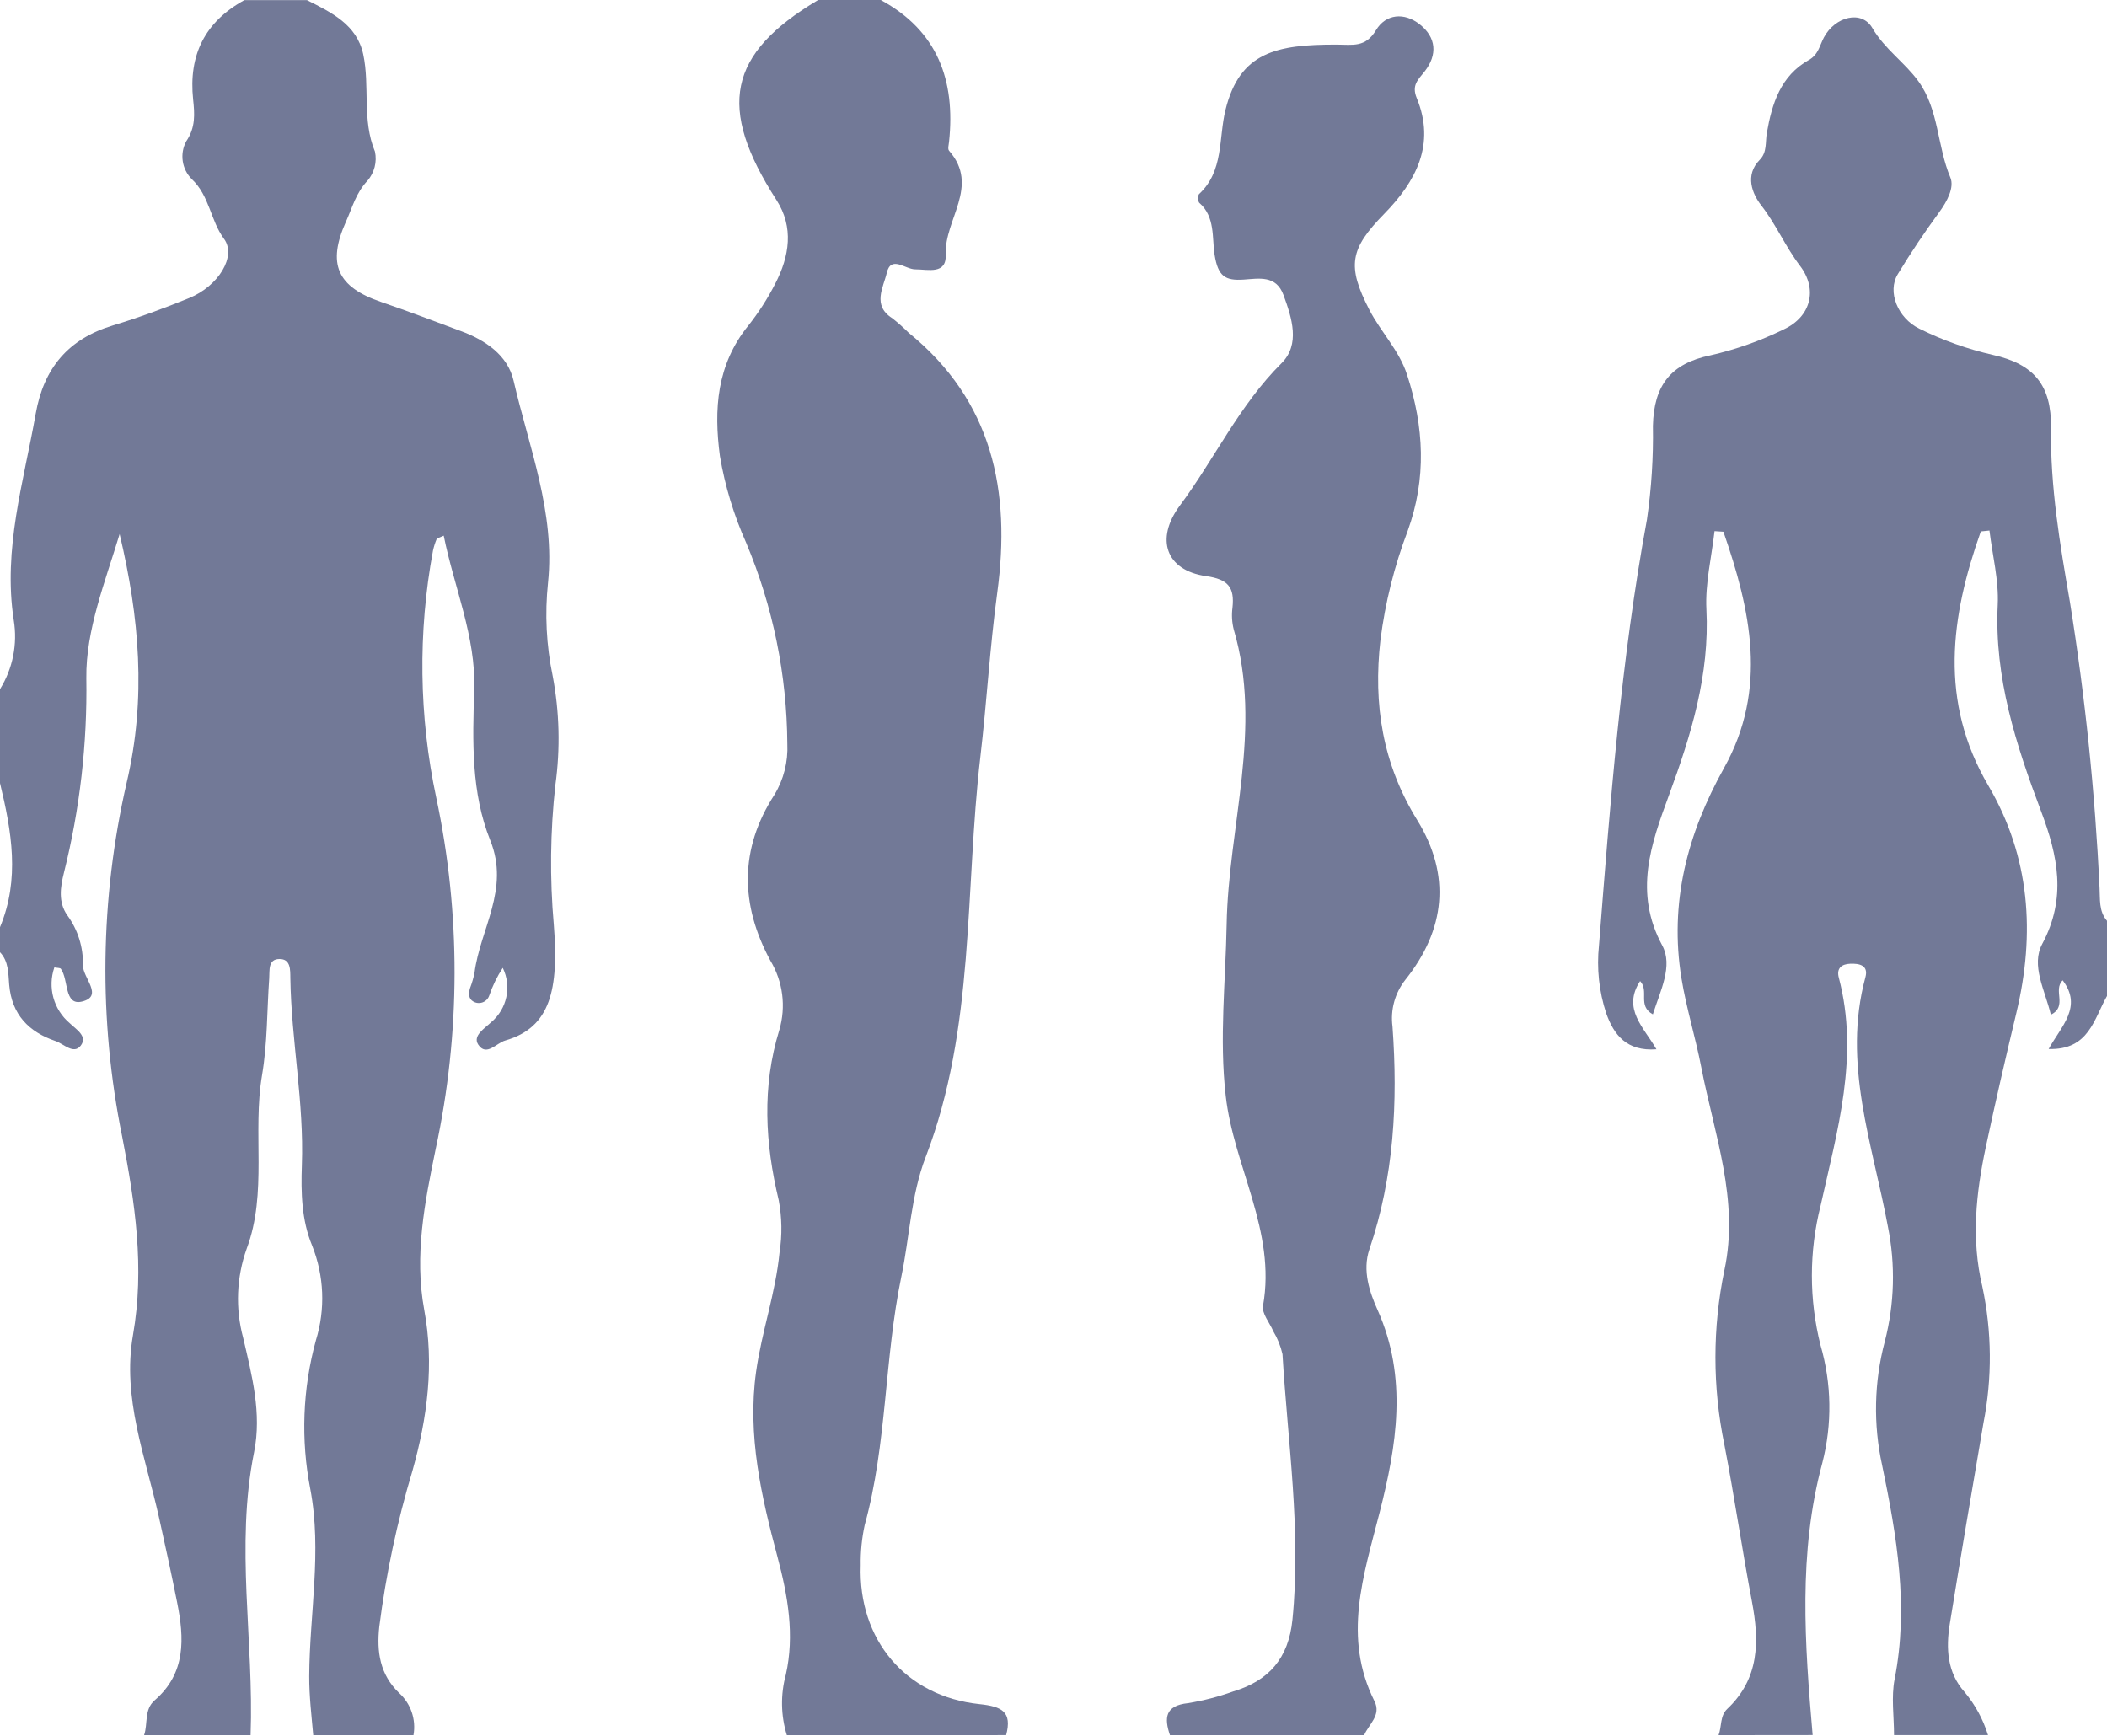
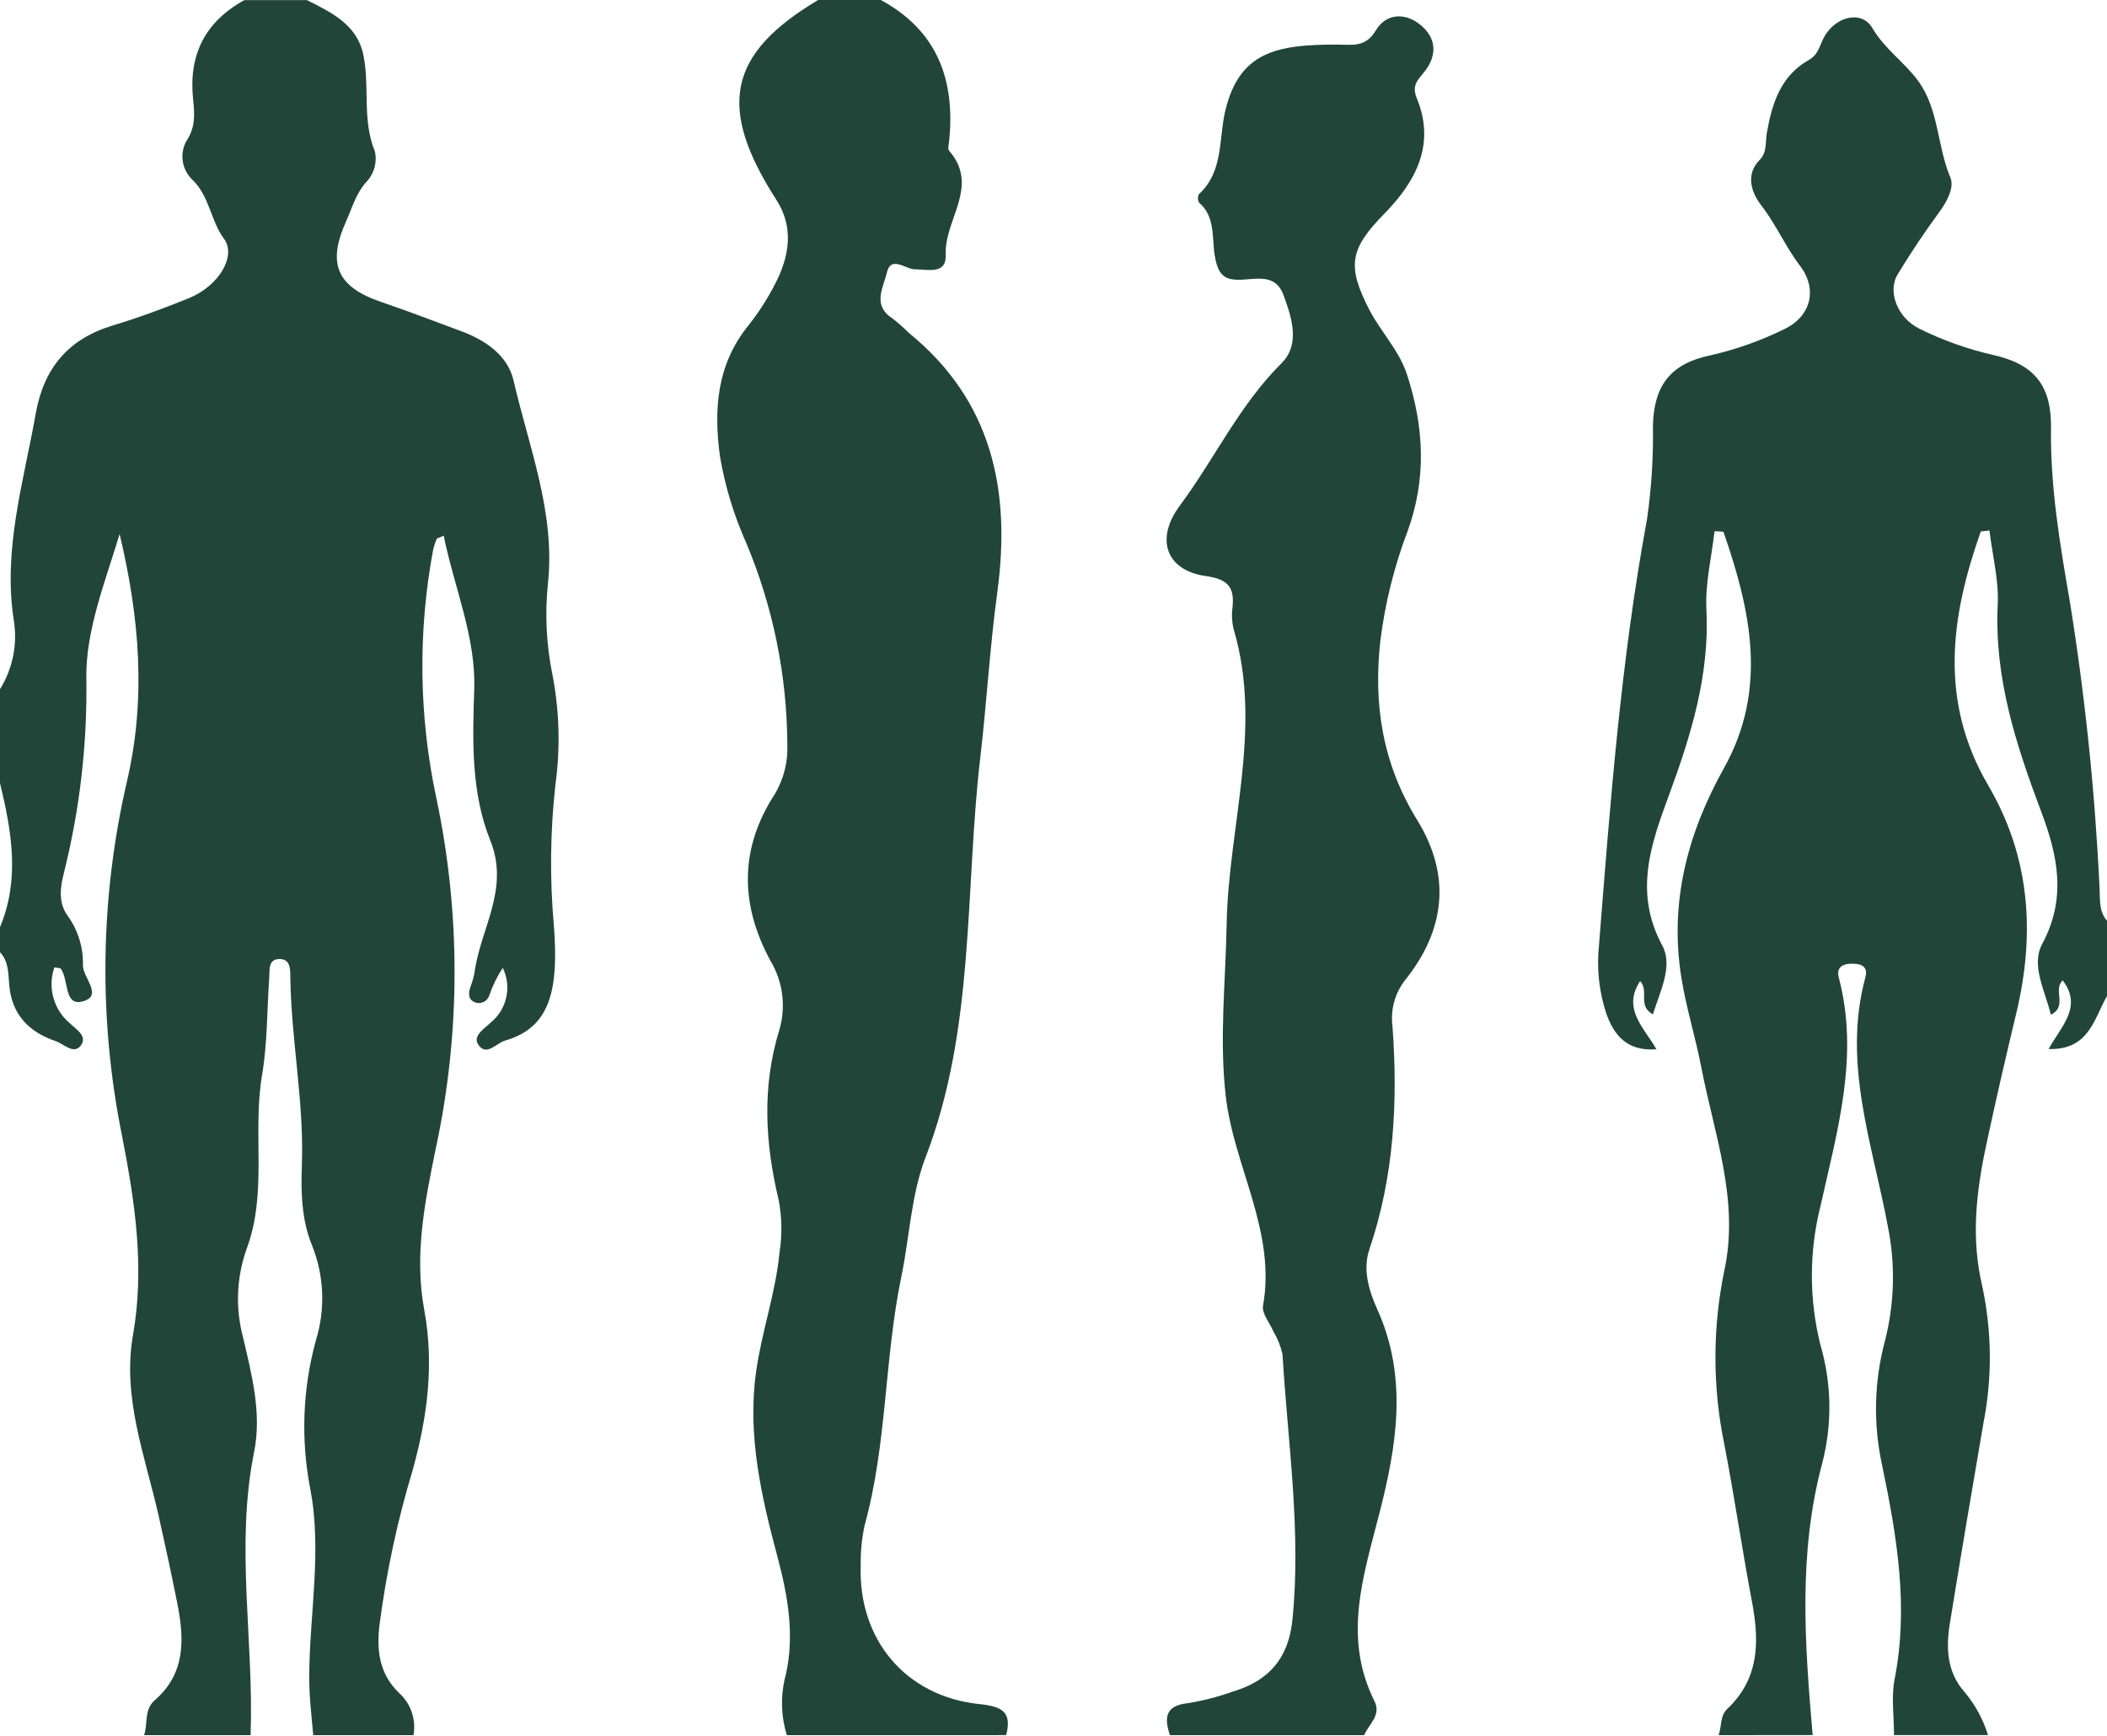
<svg xmlns="http://www.w3.org/2000/svg" width="257.405" height="212" viewBox="0 0 257.405 212">
  <g id="Grupo_15636" data-name="Grupo 15636" transform="translate(-940.215 244.664)">
-     <path id="Trazado_24672" data-name="Trazado 24672" d="M990.728-32.664H978.482c-.211-2.4-.5-4.774-.489-7.214.036-7.62,1.576-15.25.131-22.854a39.878,39.878,0,0,1,.68-18.161,17.392,17.392,0,0,0-.463-11.6c-1.285-3.1-1.369-6.477-1.248-9.8.281-7.673-1.291-15.225-1.408-22.871-.014-.985.066-2.339-1.328-2.328-1.426.012-1.184,1.384-1.253,2.352-.279,3.94-.213,7.936-.872,11.81-1.2,7.046.684,14.366-1.88,21.228a18.226,18.226,0,0,0-.434,10.876c1.067,4.6,2.294,9.224,1.338,13.978-2.317,11.512-.006,23.061-.428,34.585H957.818c.483-1.405-.019-3.126,1.29-4.259,3.85-3.329,3.621-7.591,2.742-11.979-.7-3.5-1.454-6.983-2.232-10.464-1.638-7.313-4.5-14.521-3.158-22.17,1.445-8.238.26-16.158-1.313-24.233a102.173,102.173,0,0,1,.542-43.269c2.431-10.3,1.549-20.253-.86-30.379-1.758,5.823-4.143,11.727-4.067,17.6a91.775,91.775,0,0,1-2.738,23.79c-.434,1.728-.718,3.593.411,5.183a9.917,9.917,0,0,1,1.912,6.095c-.041,1.548,2.595,3.8-.126,4.455-2.19.527-1.6-2.67-2.571-4-.1-.132-.418-.1-.793-.177a6.244,6.244,0,0,0,1.881,6.821c.764.747,2.247,1.592,1.322,2.76-.86,1.086-2.06-.239-3.048-.575-3.275-1.114-5.366-3.24-5.675-6.9-.114-1.351-.055-2.84-1.122-3.96v-3.061c2.458-5.868,1.417-11.736,0-17.6v-11.48a12.193,12.193,0,0,0,1.682-8.418c-1.339-8.714,1.209-16.883,2.68-25.231.983-5.582,3.984-9.145,9.433-10.791,3.155-.953,6.261-2.1,9.315-3.344,3.583-1.458,5.821-5.117,4.258-7.234-1.672-2.265-1.752-5.246-3.942-7.3a3.913,3.913,0,0,1-.673-4.622c1.161-1.7,1.023-3.37.842-5.083-.582-5.464,1.442-9.51,6.256-12.16h7.653c2.973,1.5,6.09,2.978,6.871,6.622.833,3.891-.177,8,1.431,11.879a4.133,4.133,0,0,1-.909,3.559c-1.405,1.477-1.849,3.264-2.624,4.986-2.329,5.178-1.106,8,4.325,9.844,3.253,1.106,6.462,2.343,9.686,3.535,3.01,1.112,5.738,2.95,6.457,6.063,1.882,8.139,5.1,16.115,4.208,24.691a36.872,36.872,0,0,0,.57,11.388,41.168,41.168,0,0,1,.331,13.312,86.249,86.249,0,0,0-.192,17.111c.615,7.833-.378,12.536-5.934,14.121-1.084.309-2.311,2-3.3.5-.712-1.084.781-1.97,1.575-2.731a5.512,5.512,0,0,0,1.422-6.647A15.114,15.114,0,0,0,999.973-123a1.34,1.34,0,0,1-1.911.717c-.637-.34-.617-1.031-.415-1.683a11.139,11.139,0,0,0,.534-1.832c.691-5.368,4.336-10.206,1.934-16.175-2.355-5.848-2.173-12.151-1.965-18.468.211-6.419-2.448-12.438-3.729-18.778-.643.3-.825.323-.855.4a8.132,8.132,0,0,0-.456,1.432,77.223,77.223,0,0,0,.4,30.178,102.519,102.519,0,0,1-.067,42.913c-1.337,6.523-2.64,12.981-1.4,19.678,1.236,6.658.381,13.157-1.436,19.639a118.086,118.086,0,0,0-4.055,19.049c-.336,3.084.075,5.835,2.393,8.086A5.611,5.611,0,0,1,990.728-32.664Z" transform="translate(0 0)" fill="#727997" />
-     <path id="Trazado_24673" data-name="Trazado 24673" d="M1087.958-33.037c.4-1.056.151-2.351,1.063-3.212,3.932-3.707,3.936-8.253,3.014-13.112-1.21-6.386-2.142-12.826-3.375-19.206a52.429,52.429,0,0,1,.006-21.262c1.853-8.589-1.249-16.643-2.829-24.851-.7-3.627-1.817-7.179-2.411-10.818-1.5-9.194.694-17.638,5.2-25.711,5.391-9.649,3.246-19.309-.078-28.864l-1.084-.07c-.36,3.183-1.153,6.388-.993,9.544.406,8-1.868,15.371-4.567,22.694-2.223,6.031-4.322,11.9-.83,18.378,1.35,2.5-.24,5.554-1.144,8.423-1.928-1.072-.411-2.853-1.559-4.067-2.214,3.4.453,5.641,1.995,8.334-3.645.273-5.2-1.77-6.133-4.388a19.869,19.869,0,0,1-.885-8.316c1.375-17.4,2.678-34.815,5.86-52.017a71.2,71.2,0,0,0,.729-11.44c.108-4.957,2.18-7.621,7.011-8.623a40.988,40.988,0,0,0,8.979-3.176c3.319-1.545,4.17-4.9,1.974-7.774-1.777-2.328-2.91-5.036-4.731-7.373-1.066-1.368-2.066-3.668-.17-5.582.9-.913.659-2.144.851-3.252.627-3.607,1.686-7,5.144-8.937,1.165-.651,1.307-1.773,1.836-2.76,1.369-2.55,4.605-3.371,5.906-1.147,1.527,2.609,3.96,4.2,5.636,6.519,2.51,3.467,2.278,7.918,3.9,11.754.507,1.205-.385,2.907-1.35,4.223-1.8,2.453-3.5,4.989-5.075,7.587-1.3,2.135-.029,5.356,2.645,6.663a40.232,40.232,0,0,0,8.975,3.2c5.082,1.129,7.165,3.763,7.1,8.9-.1,7.193,1.091,14.241,2.309,21.268a312.9,312.9,0,0,1,3.623,34.962c.08,1.341-.112,2.842.911,4.011v9.184c-1.592,2.777-2.186,6.627-7.13,6.48,1.532-2.793,4.182-5.14,1.714-8.392-1.242,1.21.648,3.173-1.444,4.2-.721-3-2.462-6.024-1.05-8.656,3-5.59,1.9-10.788-.141-16.188-3.068-8.129-5.73-16.324-5.3-25.24.144-3-.645-6.045-1.009-9.07l-1.056.109c-3.692,10.411-5.135,20.727.923,31.062,5.1,8.7,5.739,18.062,3.421,27.75-1.306,5.453-2.571,10.918-3.734,16.4-1.194,5.635-1.809,11.246-.429,17.03a41.553,41.553,0,0,1,.135,16.724c-1.4,8.164-2.785,16.331-4.108,24.508-.481,2.973-.327,5.943,1.8,8.318a15.225,15.225,0,0,1,2.871,5.268h-11.481c0-2.285-.359-4.642.073-6.843,1.742-8.865.263-17.491-1.527-26.117a32.114,32.114,0,0,1,.325-15.13,31.3,31.3,0,0,0,.381-14.019c-1.869-10.075-5.6-19.973-2.748-30.485.4-1.484-.775-1.689-1.85-1.648-1.022.039-1.721.517-1.4,1.713,2.523,9.552-.186,18.678-2.232,27.864a34.838,34.838,0,0,0-.007,17.024,27.179,27.179,0,0,1,.228,14.371c-2.976,11.035-2.143,22.134-1.187,33.269Z" transform="translate(62.21 0.373)" fill="#727997" />
-     <path id="Trazado_24674" data-name="Trazado 24674" d="M1009.872-32.664a13.257,13.257,0,0,1-.125-7.39c1.09-4.824.253-9.624-1.011-14.362-1.981-7.415-3.707-14.885-2.622-22.648.685-4.9,2.381-9.6,2.865-14.577a18.8,18.8,0,0,0-.1-6.384c-1.666-6.929-2.068-13.864.07-20.786a10.611,10.611,0,0,0-1.088-8.481c-3.7-6.851-3.8-13.641.5-20.284a10.96,10.96,0,0,0,1.569-6.192,64.434,64.434,0,0,0-5.027-24.579,43.842,43.842,0,0,1-3.206-10.586c-.77-5.731-.389-11.184,3.465-15.947a30.586,30.586,0,0,0,3.3-5.144c1.728-3.331,2.287-6.867.149-10.191-7.286-11.326-5.972-17.86,5.082-24.45h7.654c6.942,3.763,9.128,9.816,8.343,17.3-.039.376-.188.906,0,1.116,3.8,4.331-.594,8.42-.406,12.66.111,2.505-2.127,1.837-3.742,1.831-1.192,0-2.959-1.756-3.464.441-.4,1.743-1.815,3.957.672,5.532a22.992,22.992,0,0,1,2,1.772c10.246,8.329,12.515,19.329,10.825,31.762-.906,6.66-1.284,13.426-2.061,20.048-1.917,16.322-.614,33.128-6.685,48.909-1.79,4.652-1.967,9.794-2.959,14.552-2.1,10.086-1.746,20.463-4.484,30.39a21.522,21.522,0,0,0-.492,4.934c-.32,9.061,5.481,16.018,14.517,16.961,2.748.287,4,.936,3.251,3.788Z" transform="translate(26.47 0)" fill="#727997" />
-     <path id="Trazado_24675" data-name="Trazado 24675" d="M1040.641-33.015c-.717-2.118-.6-3.612,2.2-3.912a31.061,31.061,0,0,0,5.537-1.433c4.337-1.31,6.752-4.034,7.226-8.759,1.091-10.888-.574-21.641-1.215-32.444a9.477,9.477,0,0,0-1.118-2.789c-.444-1.049-1.428-2.189-1.261-3.125,1.631-9.128-3.579-17-4.557-25.656-.8-7.032-.011-13.946.113-20.92.212-12.016,4.43-23.962.868-36.052a7.047,7.047,0,0,1-.155-2.66c.262-2.464-.489-3.477-3.232-3.863-4.931-.7-6.218-4.555-3.2-8.612,4.247-5.713,7.261-12.265,12.417-17.391,2.316-2.3,1.283-5.517.247-8.343-.9-2.451-2.993-2.008-4.858-1.882-2.275.154-3.137-.4-3.558-3.028-.326-2.03.1-4.659-1.882-6.36a1.075,1.075,0,0,1-.031-1.048c3.054-2.816,2.385-6.805,3.24-10.289,1.734-7.063,6.219-8.006,13.607-7.985,1.96.006,3.49.386,4.784-1.764,1.2-2,3.461-2.2,5.349-.706,2.016,1.595,2.185,3.7.606,5.73-.794,1.02-1.639,1.669-.979,3.273,2.337,5.669-.112,10.2-3.968,14.138-4.209,4.3-4.588,6.361-1.82,11.733,1.4,2.716,3.627,4.926,4.6,7.91,2.084,6.38,2.407,12.7.077,19.118a58.115,58.115,0,0,0-3.323,13.314c-.9,7.893.27,15.155,4.491,22,4.157,6.744,3.457,13.386-1.465,19.535a7.609,7.609,0,0,0-1.551,5.705c.666,9.228.183,18.347-2.825,27.206-.882,2.593.03,5.251,1,7.411,3.719,8.3,2.326,16.609.245,24.754-1.976,7.734-4.53,15.229-.622,23.042.862,1.724-.7,2.806-1.264,4.15Z" transform="translate(42.504 0.351)" fill="#727997" />
+     <path id="Trazado_24672" data-name="Trazado 24672" d="M990.728-32.664H978.482c-.211-2.4-.5-4.774-.489-7.214.036-7.62,1.576-15.25.131-22.854a39.878,39.878,0,0,1,.68-18.161,17.392,17.392,0,0,0-.463-11.6c-1.285-3.1-1.369-6.477-1.248-9.8.281-7.673-1.291-15.225-1.408-22.871-.014-.985.066-2.339-1.328-2.328-1.426.012-1.184,1.384-1.253,2.352-.279,3.94-.213,7.936-.872,11.81-1.2,7.046.684,14.366-1.88,21.228a18.226,18.226,0,0,0-.434,10.876c1.067,4.6,2.294,9.224,1.338,13.978-2.317,11.512-.006,23.061-.428,34.585H957.818c.483-1.405-.019-3.126,1.29-4.259,3.85-3.329,3.621-7.591,2.742-11.979-.7-3.5-1.454-6.983-2.232-10.464-1.638-7.313-4.5-14.521-3.158-22.17,1.445-8.238.26-16.158-1.313-24.233a102.173,102.173,0,0,1,.542-43.269c2.431-10.3,1.549-20.253-.86-30.379-1.758,5.823-4.143,11.727-4.067,17.6a91.775,91.775,0,0,1-2.738,23.79c-.434,1.728-.718,3.593.411,5.183a9.917,9.917,0,0,1,1.912,6.095c-.041,1.548,2.595,3.8-.126,4.455-2.19.527-1.6-2.67-2.571-4-.1-.132-.418-.1-.793-.177a6.244,6.244,0,0,0,1.881,6.821c.764.747,2.247,1.592,1.322,2.76-.86,1.086-2.06-.239-3.048-.575-3.275-1.114-5.366-3.24-5.675-6.9-.114-1.351-.055-2.84-1.122-3.96v-3.061c2.458-5.868,1.417-11.736,0-17.6v-11.48a12.193,12.193,0,0,0,1.682-8.418c-1.339-8.714,1.209-16.883,2.68-25.231.983-5.582,3.984-9.145,9.433-10.791,3.155-.953,6.261-2.1,9.315-3.344,3.583-1.458,5.821-5.117,4.258-7.234-1.672-2.265-1.752-5.246-3.942-7.3a3.913,3.913,0,0,1-.673-4.622c1.161-1.7,1.023-3.37.842-5.083-.582-5.464,1.442-9.51,6.256-12.16h7.653c2.973,1.5,6.09,2.978,6.871,6.622.833,3.891-.177,8,1.431,11.879a4.133,4.133,0,0,1-.909,3.559c-1.405,1.477-1.849,3.264-2.624,4.986-2.329,5.178-1.106,8,4.325,9.844,3.253,1.106,6.462,2.343,9.686,3.535,3.01,1.112,5.738,2.95,6.457,6.063,1.882,8.139,5.1,16.115,4.208,24.691a36.872,36.872,0,0,0,.57,11.388,41.168,41.168,0,0,1,.331,13.312,86.249,86.249,0,0,0-.192,17.111c.615,7.833-.378,12.536-5.934,14.121-1.084.309-2.311,2-3.3.5-.712-1.084.781-1.97,1.575-2.731a5.512,5.512,0,0,0,1.422-6.647A15.114,15.114,0,0,0,999.973-123a1.34,1.34,0,0,1-1.911.717c-.637-.34-.617-1.031-.415-1.683a11.139,11.139,0,0,0,.534-1.832c.691-5.368,4.336-10.206,1.934-16.175-2.355-5.848-2.173-12.151-1.965-18.468.211-6.419-2.448-12.438-3.729-18.778-.643.3-.825.323-.855.4a8.132,8.132,0,0,0-.456,1.432,77.223,77.223,0,0,0,.4,30.178,102.519,102.519,0,0,1-.067,42.913c-1.337,6.523-2.64,12.981-1.4,19.678,1.236,6.658.381,13.157-1.436,19.639a118.086,118.086,0,0,0-4.055,19.049c-.336,3.084.075,5.835,2.393,8.086A5.611,5.611,0,0,1,990.728-32.664Z" transform="translate(0 0)" fill="#214539" />
+     <path id="Trazado_24673" data-name="Trazado 24673" d="M1087.958-33.037c.4-1.056.151-2.351,1.063-3.212,3.932-3.707,3.936-8.253,3.014-13.112-1.21-6.386-2.142-12.826-3.375-19.206a52.429,52.429,0,0,1,.006-21.262c1.853-8.589-1.249-16.643-2.829-24.851-.7-3.627-1.817-7.179-2.411-10.818-1.5-9.194.694-17.638,5.2-25.711,5.391-9.649,3.246-19.309-.078-28.864l-1.084-.07c-.36,3.183-1.153,6.388-.993,9.544.406,8-1.868,15.371-4.567,22.694-2.223,6.031-4.322,11.9-.83,18.378,1.35,2.5-.24,5.554-1.144,8.423-1.928-1.072-.411-2.853-1.559-4.067-2.214,3.4.453,5.641,1.995,8.334-3.645.273-5.2-1.77-6.133-4.388a19.869,19.869,0,0,1-.885-8.316c1.375-17.4,2.678-34.815,5.86-52.017a71.2,71.2,0,0,0,.729-11.44c.108-4.957,2.18-7.621,7.011-8.623a40.988,40.988,0,0,0,8.979-3.176c3.319-1.545,4.17-4.9,1.974-7.774-1.777-2.328-2.91-5.036-4.731-7.373-1.066-1.368-2.066-3.668-.17-5.582.9-.913.659-2.144.851-3.252.627-3.607,1.686-7,5.144-8.937,1.165-.651,1.307-1.773,1.836-2.76,1.369-2.55,4.605-3.371,5.906-1.147,1.527,2.609,3.96,4.2,5.636,6.519,2.51,3.467,2.278,7.918,3.9,11.754.507,1.205-.385,2.907-1.35,4.223-1.8,2.453-3.5,4.989-5.075,7.587-1.3,2.135-.029,5.356,2.645,6.663a40.232,40.232,0,0,0,8.975,3.2c5.082,1.129,7.165,3.763,7.1,8.9-.1,7.193,1.091,14.241,2.309,21.268a312.9,312.9,0,0,1,3.623,34.962c.08,1.341-.112,2.842.911,4.011v9.184c-1.592,2.777-2.186,6.627-7.13,6.48,1.532-2.793,4.182-5.14,1.714-8.392-1.242,1.21.648,3.173-1.444,4.2-.721-3-2.462-6.024-1.05-8.656,3-5.59,1.9-10.788-.141-16.188-3.068-8.129-5.73-16.324-5.3-25.24.144-3-.645-6.045-1.009-9.07l-1.056.109c-3.692,10.411-5.135,20.727.923,31.062,5.1,8.7,5.739,18.062,3.421,27.75-1.306,5.453-2.571,10.918-3.734,16.4-1.194,5.635-1.809,11.246-.429,17.03a41.553,41.553,0,0,1,.135,16.724c-1.4,8.164-2.785,16.331-4.108,24.508-.481,2.973-.327,5.943,1.8,8.318a15.225,15.225,0,0,1,2.871,5.268h-11.481c0-2.285-.359-4.642.073-6.843,1.742-8.865.263-17.491-1.527-26.117a32.114,32.114,0,0,1,.325-15.13,31.3,31.3,0,0,0,.381-14.019c-1.869-10.075-5.6-19.973-2.748-30.485.4-1.484-.775-1.689-1.85-1.648-1.022.039-1.721.517-1.4,1.713,2.523,9.552-.186,18.678-2.232,27.864a34.838,34.838,0,0,0-.007,17.024,27.179,27.179,0,0,1,.228,14.371c-2.976,11.035-2.143,22.134-1.187,33.269Z" transform="translate(62.21 0.373)" fill="#214539" />
+     <path id="Trazado_24674" data-name="Trazado 24674" d="M1009.872-32.664a13.257,13.257,0,0,1-.125-7.39c1.09-4.824.253-9.624-1.011-14.362-1.981-7.415-3.707-14.885-2.622-22.648.685-4.9,2.381-9.6,2.865-14.577a18.8,18.8,0,0,0-.1-6.384c-1.666-6.929-2.068-13.864.07-20.786a10.611,10.611,0,0,0-1.088-8.481c-3.7-6.851-3.8-13.641.5-20.284a10.96,10.96,0,0,0,1.569-6.192,64.434,64.434,0,0,0-5.027-24.579,43.842,43.842,0,0,1-3.206-10.586c-.77-5.731-.389-11.184,3.465-15.947a30.586,30.586,0,0,0,3.3-5.144c1.728-3.331,2.287-6.867.149-10.191-7.286-11.326-5.972-17.86,5.082-24.45h7.654c6.942,3.763,9.128,9.816,8.343,17.3-.039.376-.188.906,0,1.116,3.8,4.331-.594,8.42-.406,12.66.111,2.505-2.127,1.837-3.742,1.831-1.192,0-2.959-1.756-3.464.441-.4,1.743-1.815,3.957.672,5.532a22.992,22.992,0,0,1,2,1.772c10.246,8.329,12.515,19.329,10.825,31.762-.906,6.66-1.284,13.426-2.061,20.048-1.917,16.322-.614,33.128-6.685,48.909-1.79,4.652-1.967,9.794-2.959,14.552-2.1,10.086-1.746,20.463-4.484,30.39a21.522,21.522,0,0,0-.492,4.934c-.32,9.061,5.481,16.018,14.517,16.961,2.748.287,4,.936,3.251,3.788Z" transform="translate(26.47 0)" fill="#214539" />
+     <path id="Trazado_24675" data-name="Trazado 24675" d="M1040.641-33.015c-.717-2.118-.6-3.612,2.2-3.912a31.061,31.061,0,0,0,5.537-1.433c4.337-1.31,6.752-4.034,7.226-8.759,1.091-10.888-.574-21.641-1.215-32.444a9.477,9.477,0,0,0-1.118-2.789c-.444-1.049-1.428-2.189-1.261-3.125,1.631-9.128-3.579-17-4.557-25.656-.8-7.032-.011-13.946.113-20.92.212-12.016,4.43-23.962.868-36.052a7.047,7.047,0,0,1-.155-2.66c.262-2.464-.489-3.477-3.232-3.863-4.931-.7-6.218-4.555-3.2-8.612,4.247-5.713,7.261-12.265,12.417-17.391,2.316-2.3,1.283-5.517.247-8.343-.9-2.451-2.993-2.008-4.858-1.882-2.275.154-3.137-.4-3.558-3.028-.326-2.03.1-4.659-1.882-6.36a1.075,1.075,0,0,1-.031-1.048c3.054-2.816,2.385-6.805,3.24-10.289,1.734-7.063,6.219-8.006,13.607-7.985,1.96.006,3.49.386,4.784-1.764,1.2-2,3.461-2.2,5.349-.706,2.016,1.595,2.185,3.7.606,5.73-.794,1.02-1.639,1.669-.979,3.273,2.337,5.669-.112,10.2-3.968,14.138-4.209,4.3-4.588,6.361-1.82,11.733,1.4,2.716,3.627,4.926,4.6,7.91,2.084,6.38,2.407,12.7.077,19.118a58.115,58.115,0,0,0-3.323,13.314c-.9,7.893.27,15.155,4.491,22,4.157,6.744,3.457,13.386-1.465,19.535a7.609,7.609,0,0,0-1.551,5.705c.666,9.228.183,18.347-2.825,27.206-.882,2.593.03,5.251,1,7.411,3.719,8.3,2.326,16.609.245,24.754-1.976,7.734-4.53,15.229-.622,23.042.862,1.724-.7,2.806-1.264,4.15Z" transform="translate(42.504 0.351)" fill="#214539" />
  </g>
</svg>
